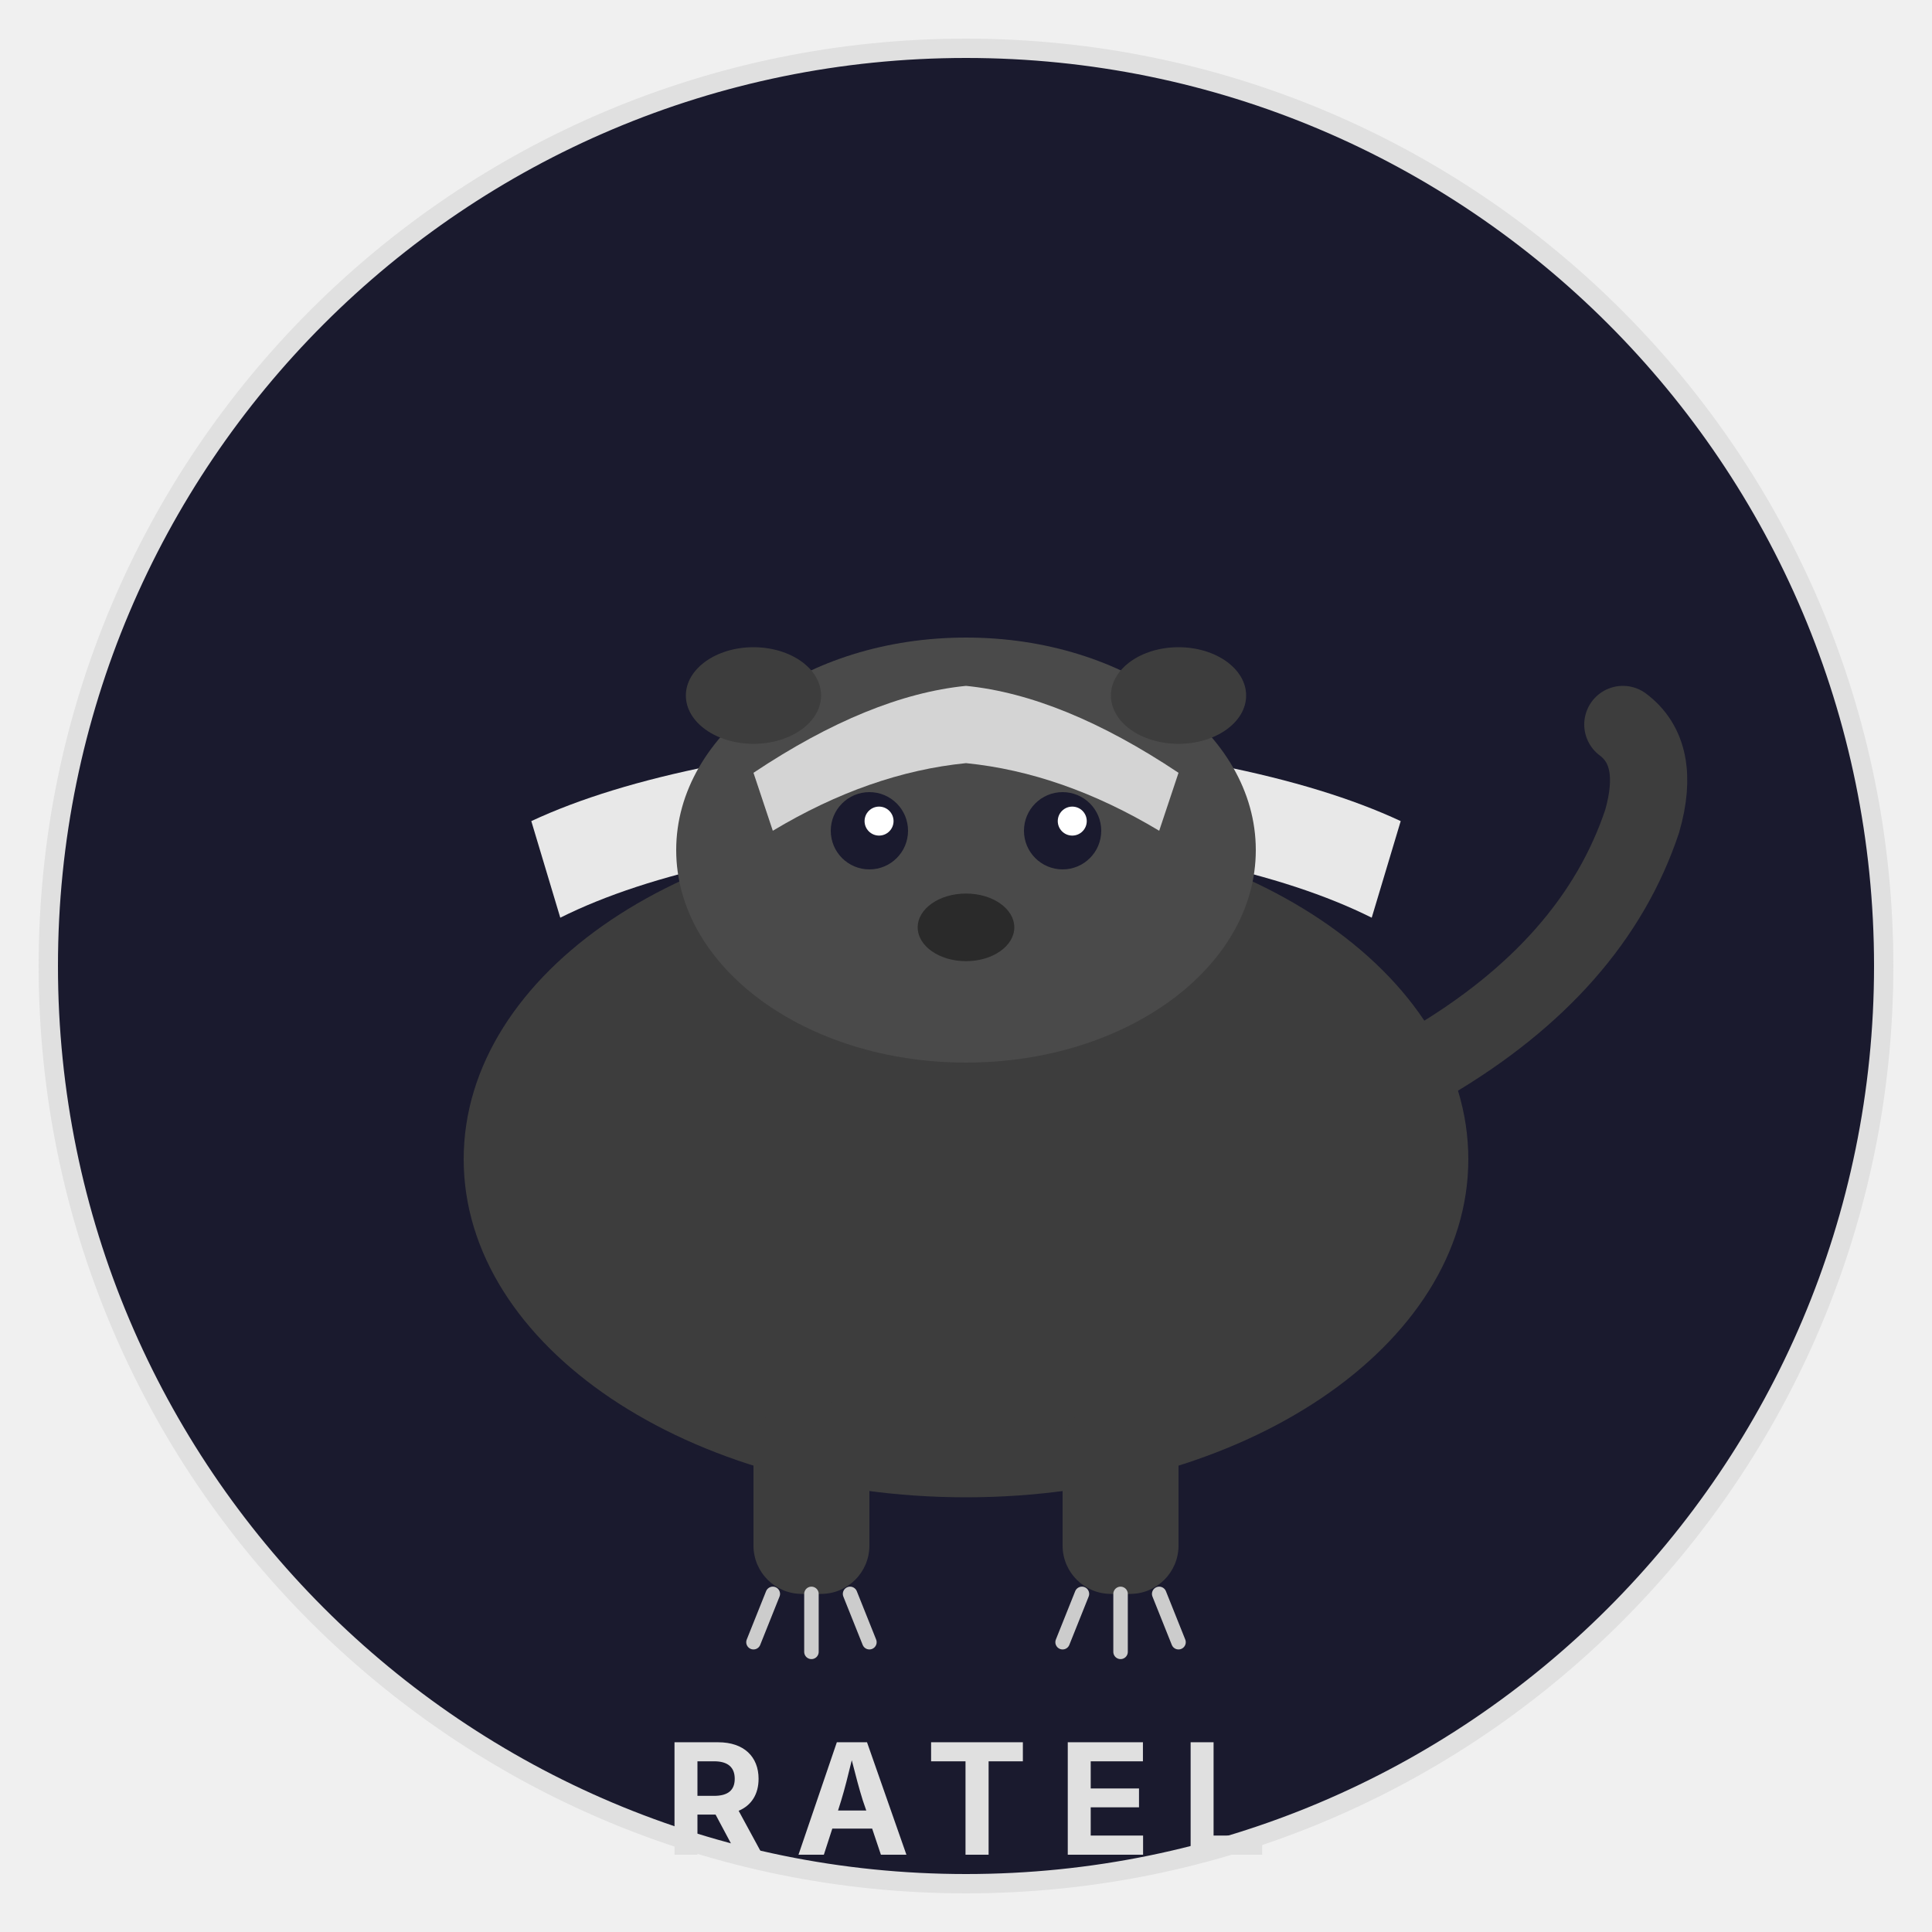
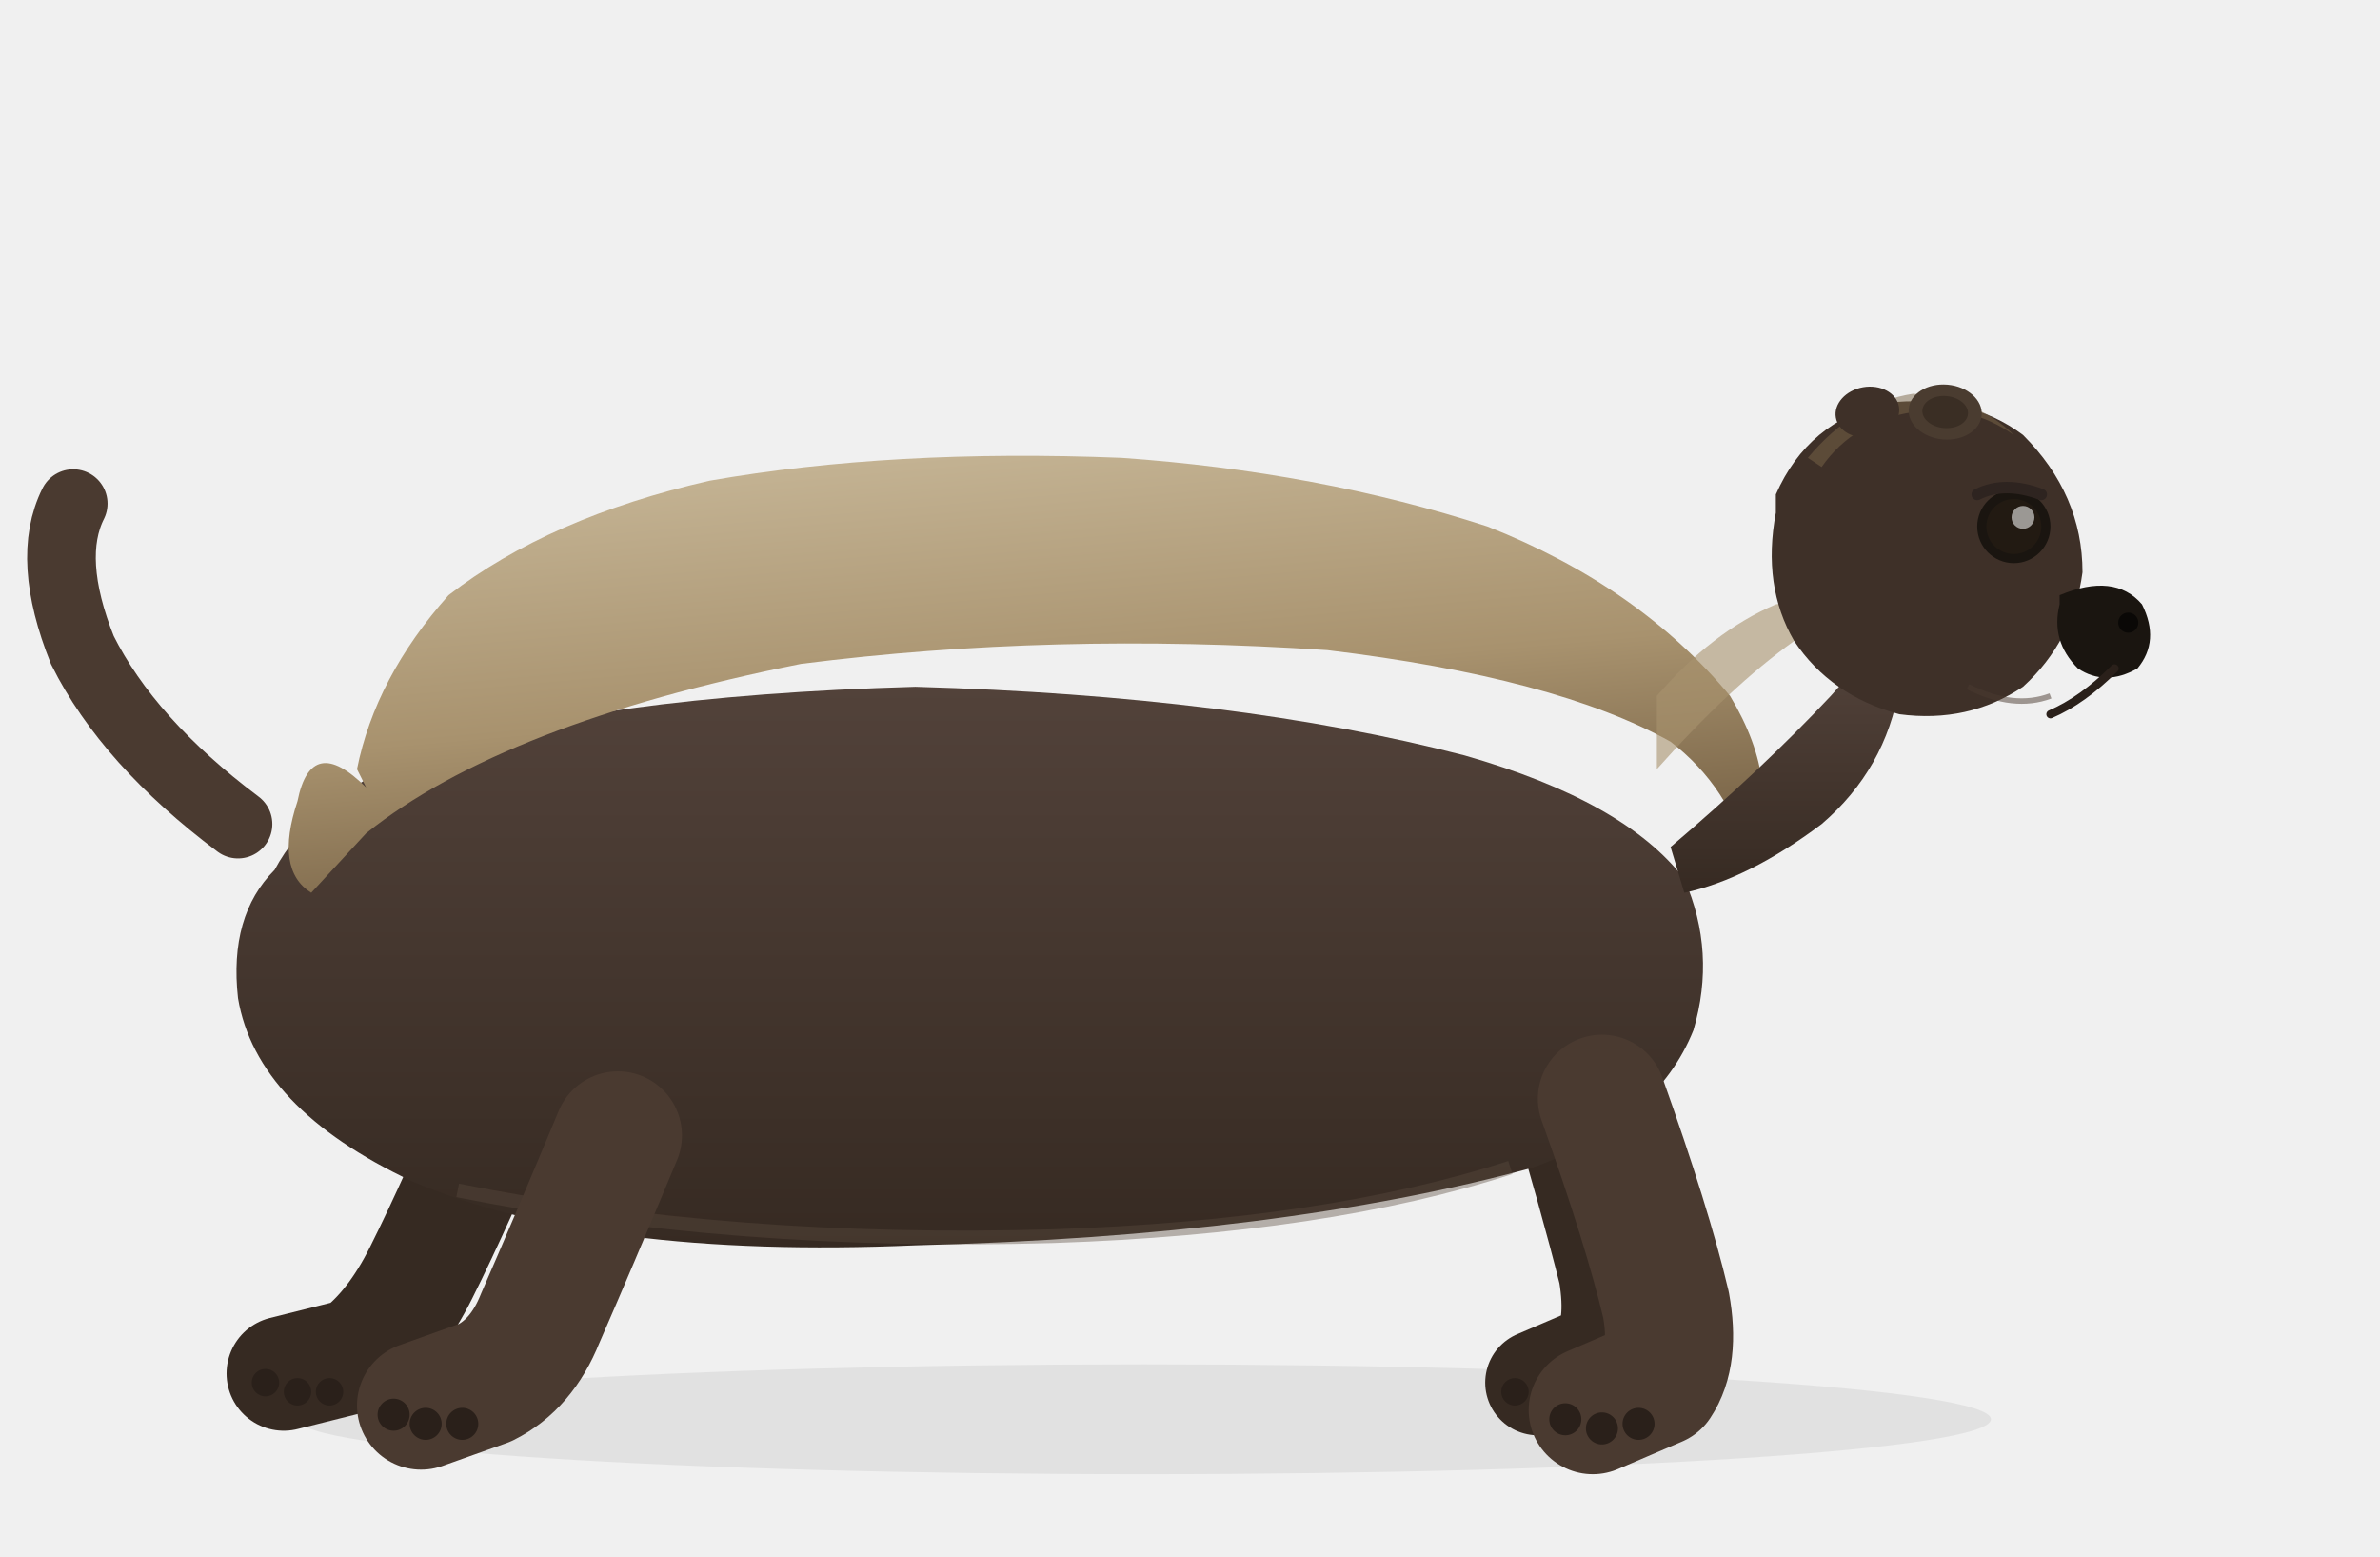
- <svg xmlns="http://www.w3.org/2000/svg" viewBox="0 0 200 200" width="200" height="200">
-   <circle cx="100" cy="100" r="95" fill="#1a1a2e" stroke="#e0e0e0" stroke-width="2" />
-   <ellipse cx="100" cy="120" rx="52" ry="35" fill="#3d3d3d" />
-   <path d="M 55 85 Q 70 78 100 76 Q 130 78 145 85 L 142 95 Q 128 88 100 86 Q 72 88 58 95 Z" fill="#e8e8e8" />
-   <ellipse cx="100" cy="88" rx="30" ry="22" fill="#4a4a4a" />
-   <path d="M 78 80 Q 90 72 100 71 Q 110 72 122 80 L 120 86 Q 110 80 100 79 Q 90 80 80 86 Z" fill="#d4d4d4" />
-   <ellipse cx="78" cy="72" rx="7" ry="5" fill="#3d3d3d" />
-   <ellipse cx="122" cy="72" rx="7" ry="5" fill="#3d3d3d" />
-   <circle cx="90" cy="86" r="4" fill="#1a1a2e" />
-   <circle cx="110" cy="86" r="4" fill="#1a1a2e" />
-   <circle cx="91" cy="85" r="1.5" fill="#fff" />
-   <circle cx="111" cy="85" r="1.5" fill="#fff" />
-   <ellipse cx="100" cy="96" rx="5" ry="3.5" fill="#2a2a2a" />
-   <rect x="78" y="145" width="12" height="20" rx="5" fill="#3d3d3d" />
-   <rect x="110" y="145" width="12" height="20" rx="5" fill="#3d3d3d" />
-   <line x1="80" y1="165" x2="78" y2="170" stroke="#ccc" stroke-width="1.5" stroke-linecap="round" />
-   <line x1="84" y1="165" x2="84" y2="171" stroke="#ccc" stroke-width="1.5" stroke-linecap="round" />
-   <line x1="88" y1="165" x2="90" y2="170" stroke="#ccc" stroke-width="1.5" stroke-linecap="round" />
-   <line x1="112" y1="165" x2="110" y2="170" stroke="#ccc" stroke-width="1.5" stroke-linecap="round" />
-   <line x1="116" y1="165" x2="116" y2="171" stroke="#ccc" stroke-width="1.5" stroke-linecap="round" />
-   <line x1="120" y1="165" x2="122" y2="170" stroke="#ccc" stroke-width="1.5" stroke-linecap="round" />
-   <path d="M 148 110 Q 165 100 170 85 Q 172 78 168 75" fill="none" stroke="#3d3d3d" stroke-width="8" stroke-linecap="round" />
-   <text x="100" y="192" text-anchor="middle" font-family="system-ui, -apple-system, sans-serif" font-size="16" font-weight="700" fill="#e0e0e0" letter-spacing="3">RATEL</text>
+ <svg xmlns="http://www.w3.org/2000/svg" viewBox="0 0 520 340" width="520" height="340">
+   <defs>
+     <linearGradient id="mantle" x1="0.1" y1="0" x2="0.4" y2="1">
+       <stop offset="0%" stop-color="#c8b899" />
+       <stop offset="60%" stop-color="#a8926e" />
+       <stop offset="100%" stop-color="#7a6548" />
+     </linearGradient>
+     <linearGradient id="darkfur" x1="0" y1="0" x2="0" y2="1">
+       <stop offset="0%" stop-color="#52423a" />
+       <stop offset="100%" stop-color="#362a22" />
+     </linearGradient>
+   </defs>
+   <ellipse cx="250" cy="310" rx="185" ry="12" fill="#00000010" />
+   <path d="M 52 180 Q 28 162 18 142 Q 10 122 16 110" fill="none" stroke="#4a3a30" stroke-width="15" stroke-linecap="round" />
+   <path d="M 110 238 Q 100 262 92 278 Q 86 290 78 296 L 62 300" fill="none" stroke="#362a22" stroke-width="25" stroke-linecap="round" stroke-linejoin="round" />
+   <g fill="#2a201a">
+     <circle cx="58" cy="302" r="3" />
+     <circle cx="65" cy="304" r="3" />
+     <circle cx="72" cy="304" r="3" />
+   </g>
+   <path d="M 340 235 Q 348 262 352 278 Q 354 290 350 296 L 336 302" fill="none" stroke="#362a22" stroke-width="23" stroke-linecap="round" stroke-linejoin="round" />
+   <g fill="#2a201a">
+     <circle cx="331" cy="304" r="3" />
+     <circle cx="338" cy="306" r="3" />
+     <circle cx="345" cy="305" r="3" />
+   </g>
+   <path d="M 60 190            Q 50 200 52 218            Q 56 242 90 258            Q 130 275 200 272            Q 280 270 335 255            Q 362 245 370 225            Q 375 208 368 192            Q 355 175 320 165            Q 270 152 200 150            Q 130 152 90 165            Q 68 175 60 190 Z" fill="url(#darkfur)" />
+   <path d="M 100 260 Q 160 272 230 270 Q 290 268 330 255" fill="none" stroke="#5a4a3e" stroke-width="3" opacity="0.4" />
+   <path d="M 80 172            Q 68 160 65 175            Q 60 190 68 195            L 80 182            Q 110 158 175 145            Q 230 138 290 142            Q 340 148 365 162            Q 378 172 382 188            Q 390 172 378 152            Q 358 128 325 115            Q 288 103 245 100            Q 195 98 155 105            Q 120 113 98 130            Q 82 148 78 168 Z" fill="url(#mantle)" />
+   <path d="M 135 248 Q 125 272 118 288 Q 114 298 106 302 L 92 307" fill="none" stroke="#4a3a30" stroke-width="28" stroke-linecap="round" stroke-linejoin="round" />
+   <g fill="#2a201a">
+     <circle cx="86" cy="309" r="3.5" />
+     <circle cx="93" cy="311" r="3.5" />
+     <circle cx="101" cy="311" r="3.5" />
+   </g>
+   <path d="M 350 240 Q 360 268 364 285 Q 366 296 362 302 L 348 308" fill="none" stroke="#4a3a30" stroke-width="28" stroke-linecap="round" stroke-linejoin="round" />
+   <g fill="#2a201a">
+     <circle cx="342" cy="310" r="3.5" />
+     <circle cx="350" cy="312" r="3.5" />
+     <circle cx="358" cy="311" r="3.5" />
+   </g>
+   <path d="M 365 185 Q 385 168 400 152 Q 412 138 415 150 Q 412 168 398 180 Q 382 192 368 195" fill="url(#darkfur)" />
+   <path d="M 362 168 Q 378 150 392 140 Q 400 134 405 138 Q 398 130 388 132 Q 374 138 362 152 Z" fill="#a8926e" opacity="0.6" />
+   <path d="M 388 108            Q 395 92 412 88            Q 430 86 442 95            Q 455 108 455 125            Q 453 140 442 150            Q 430 158 415 156            Q 400 152 392 140            Q 385 128 388 112 Z" fill="#3e3028" />
+   <path d="M 395 100 Q 405 88 418 86 Q 432 87 440 95 Q 430 88 418 90 Q 405 92 398 102 Z" fill="#7a6548" opacity="0.5" />
+   <ellipse cx="408" cy="90" rx="7" ry="5.5" fill="#3e3028" transform="rotate(-10 408 90)" />
+   <ellipse cx="425" cy="90" rx="8" ry="6" fill="#4a3c30" transform="rotate(5 425 90)" />
+   <ellipse cx="425" cy="90" rx="5" ry="3.5" fill="#3a2e24" transform="rotate(5 425 90)" />
+   <circle cx="440" cy="115" r="8" fill="#1a1510" />
+   <circle cx="440" cy="115" r="6" fill="#221a12" />
+   <circle cx="442" cy="113" r="2.5" fill="#fff" opacity="0.55" />
+   <path d="M 432 108 Q 438 105 446 108" fill="none" stroke="#2e2420" stroke-width="2.5" stroke-linecap="round" />
+   <path d="M 450 130 Q 462 125 468 132 Q 472 140 467 146 Q 460 150 454 146 Q 448 140 450 132 Z" fill="#1a1510" />
+   <circle cx="465" cy="136" r="2.2" fill="#0a0806" />
+   <path d="M 462 146 Q 455 153 448 156" fill="none" stroke="#2a201a" stroke-width="1.8" stroke-linecap="round" />
+   <path d="M 430 150 Q 440 155 448 152" fill="none" stroke="#4a3a30" stroke-width="1.2" opacity="0.5" />
</svg>
